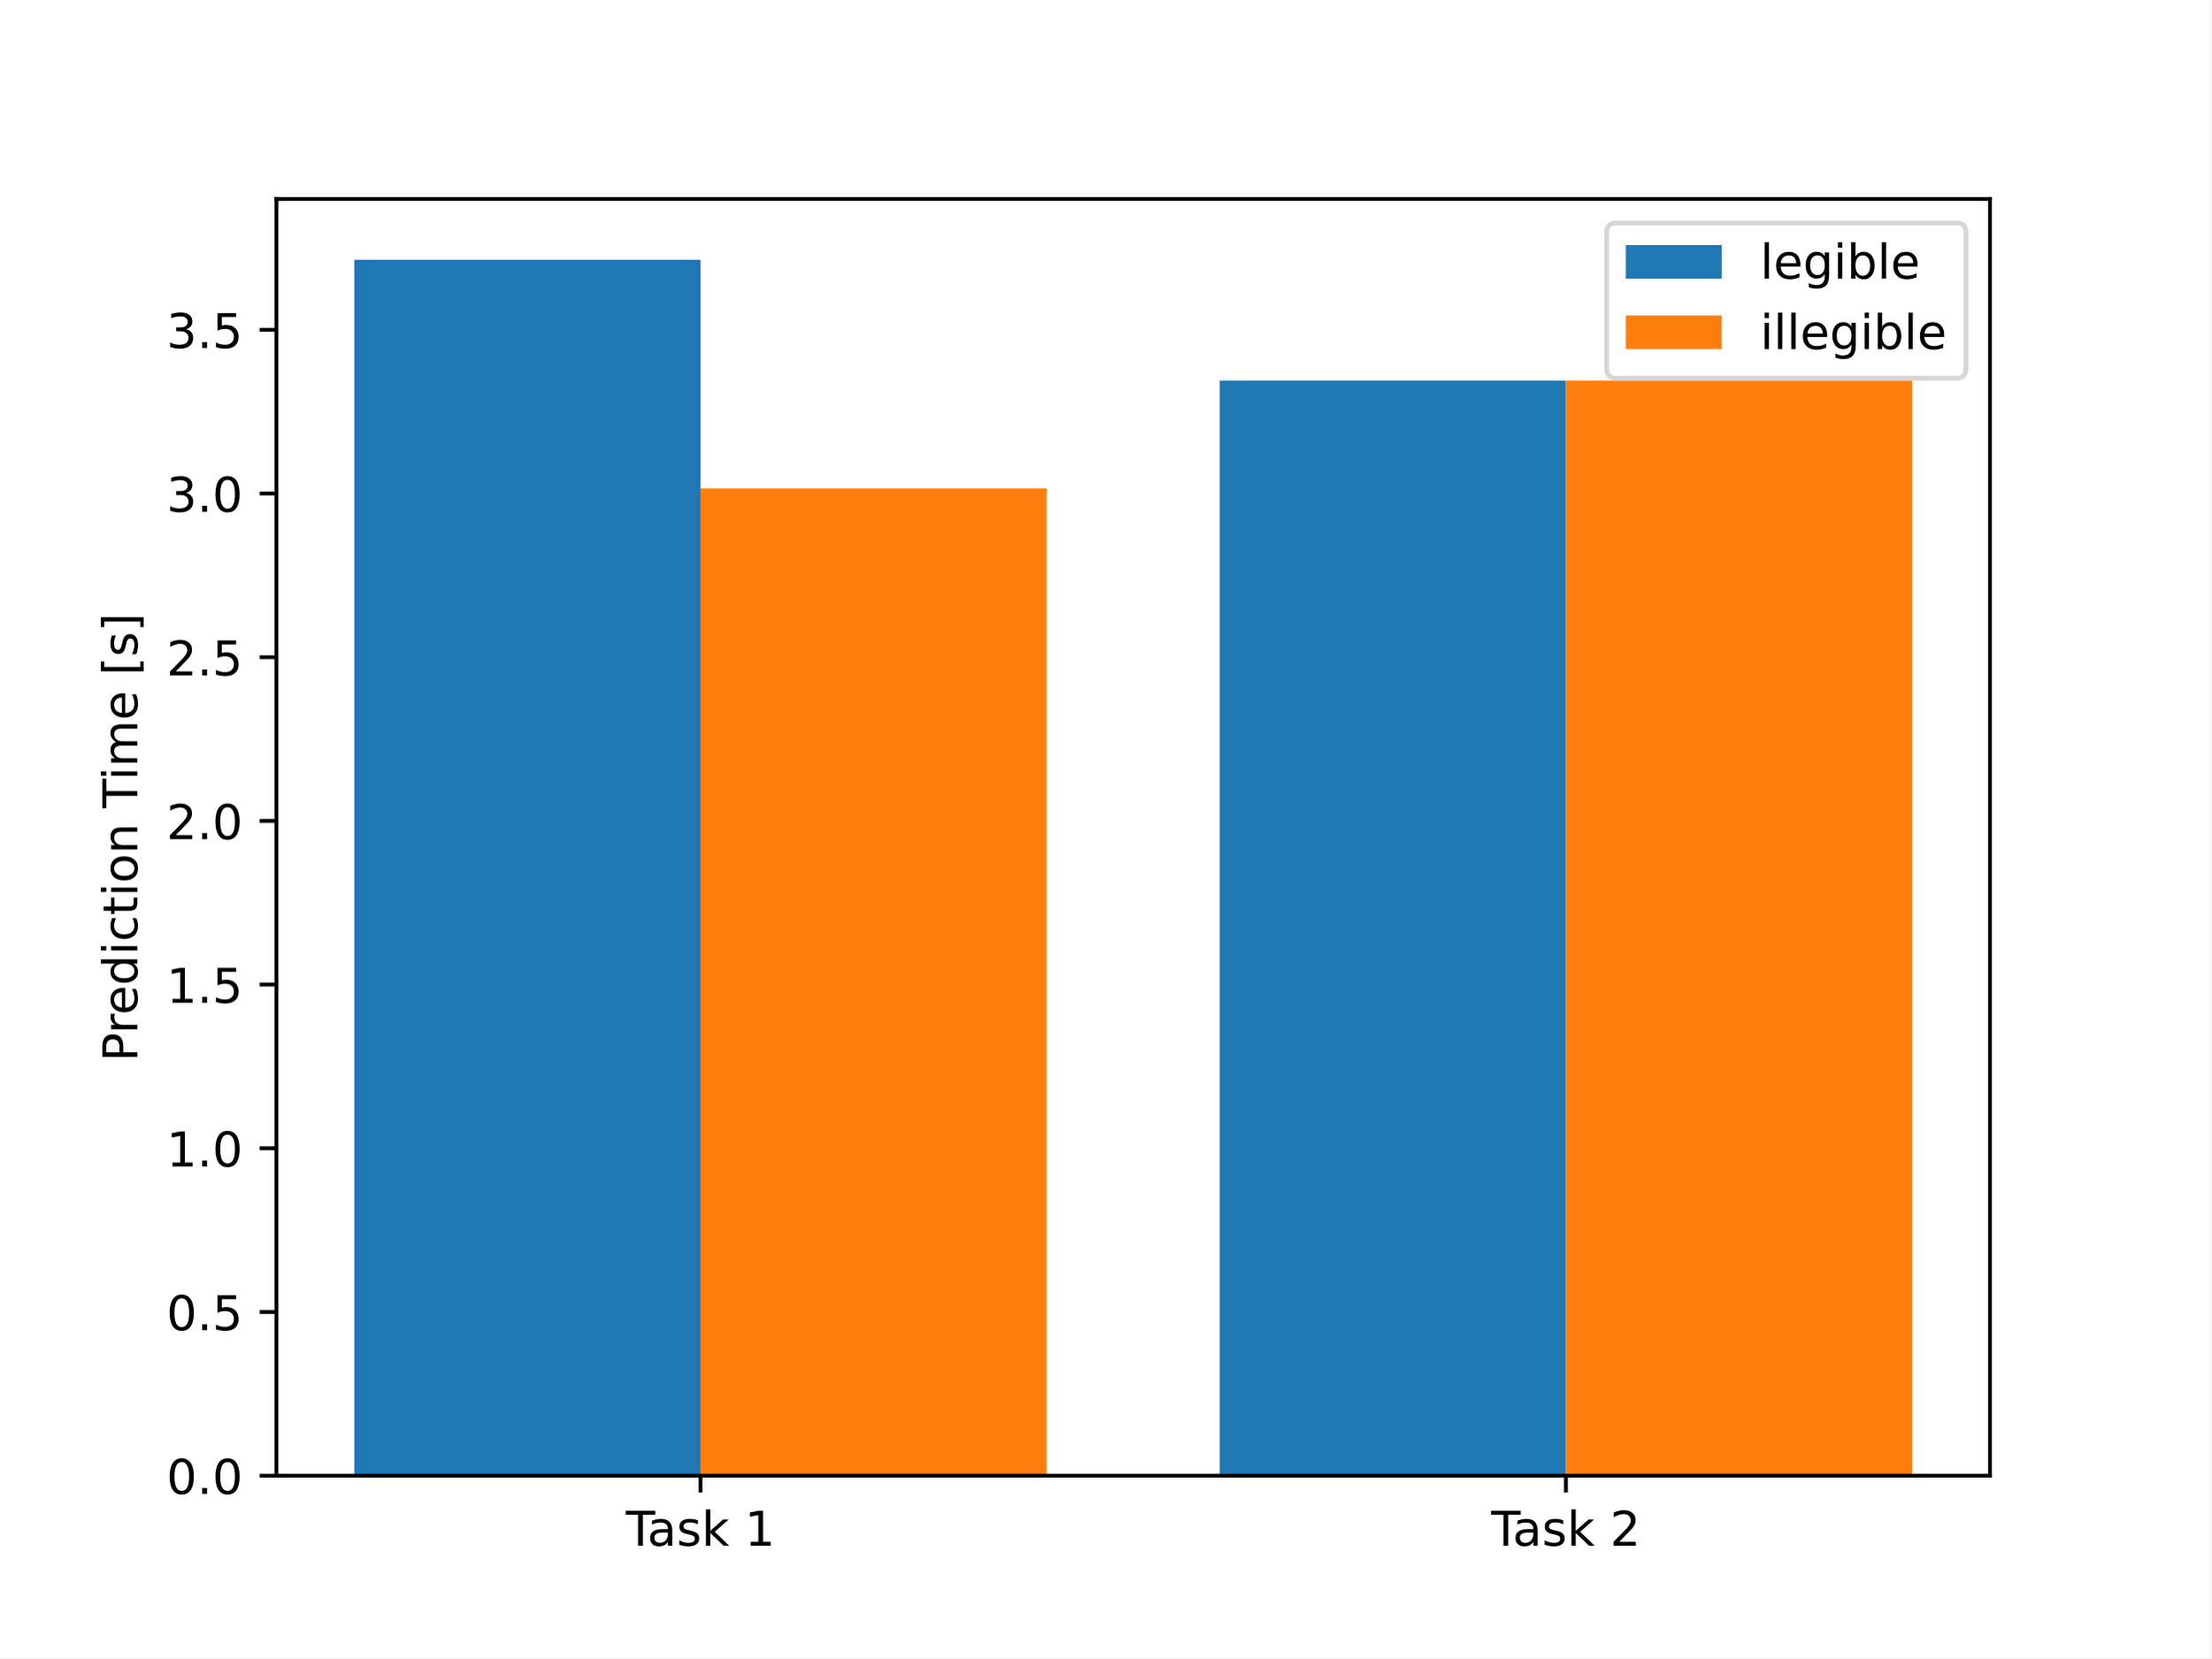
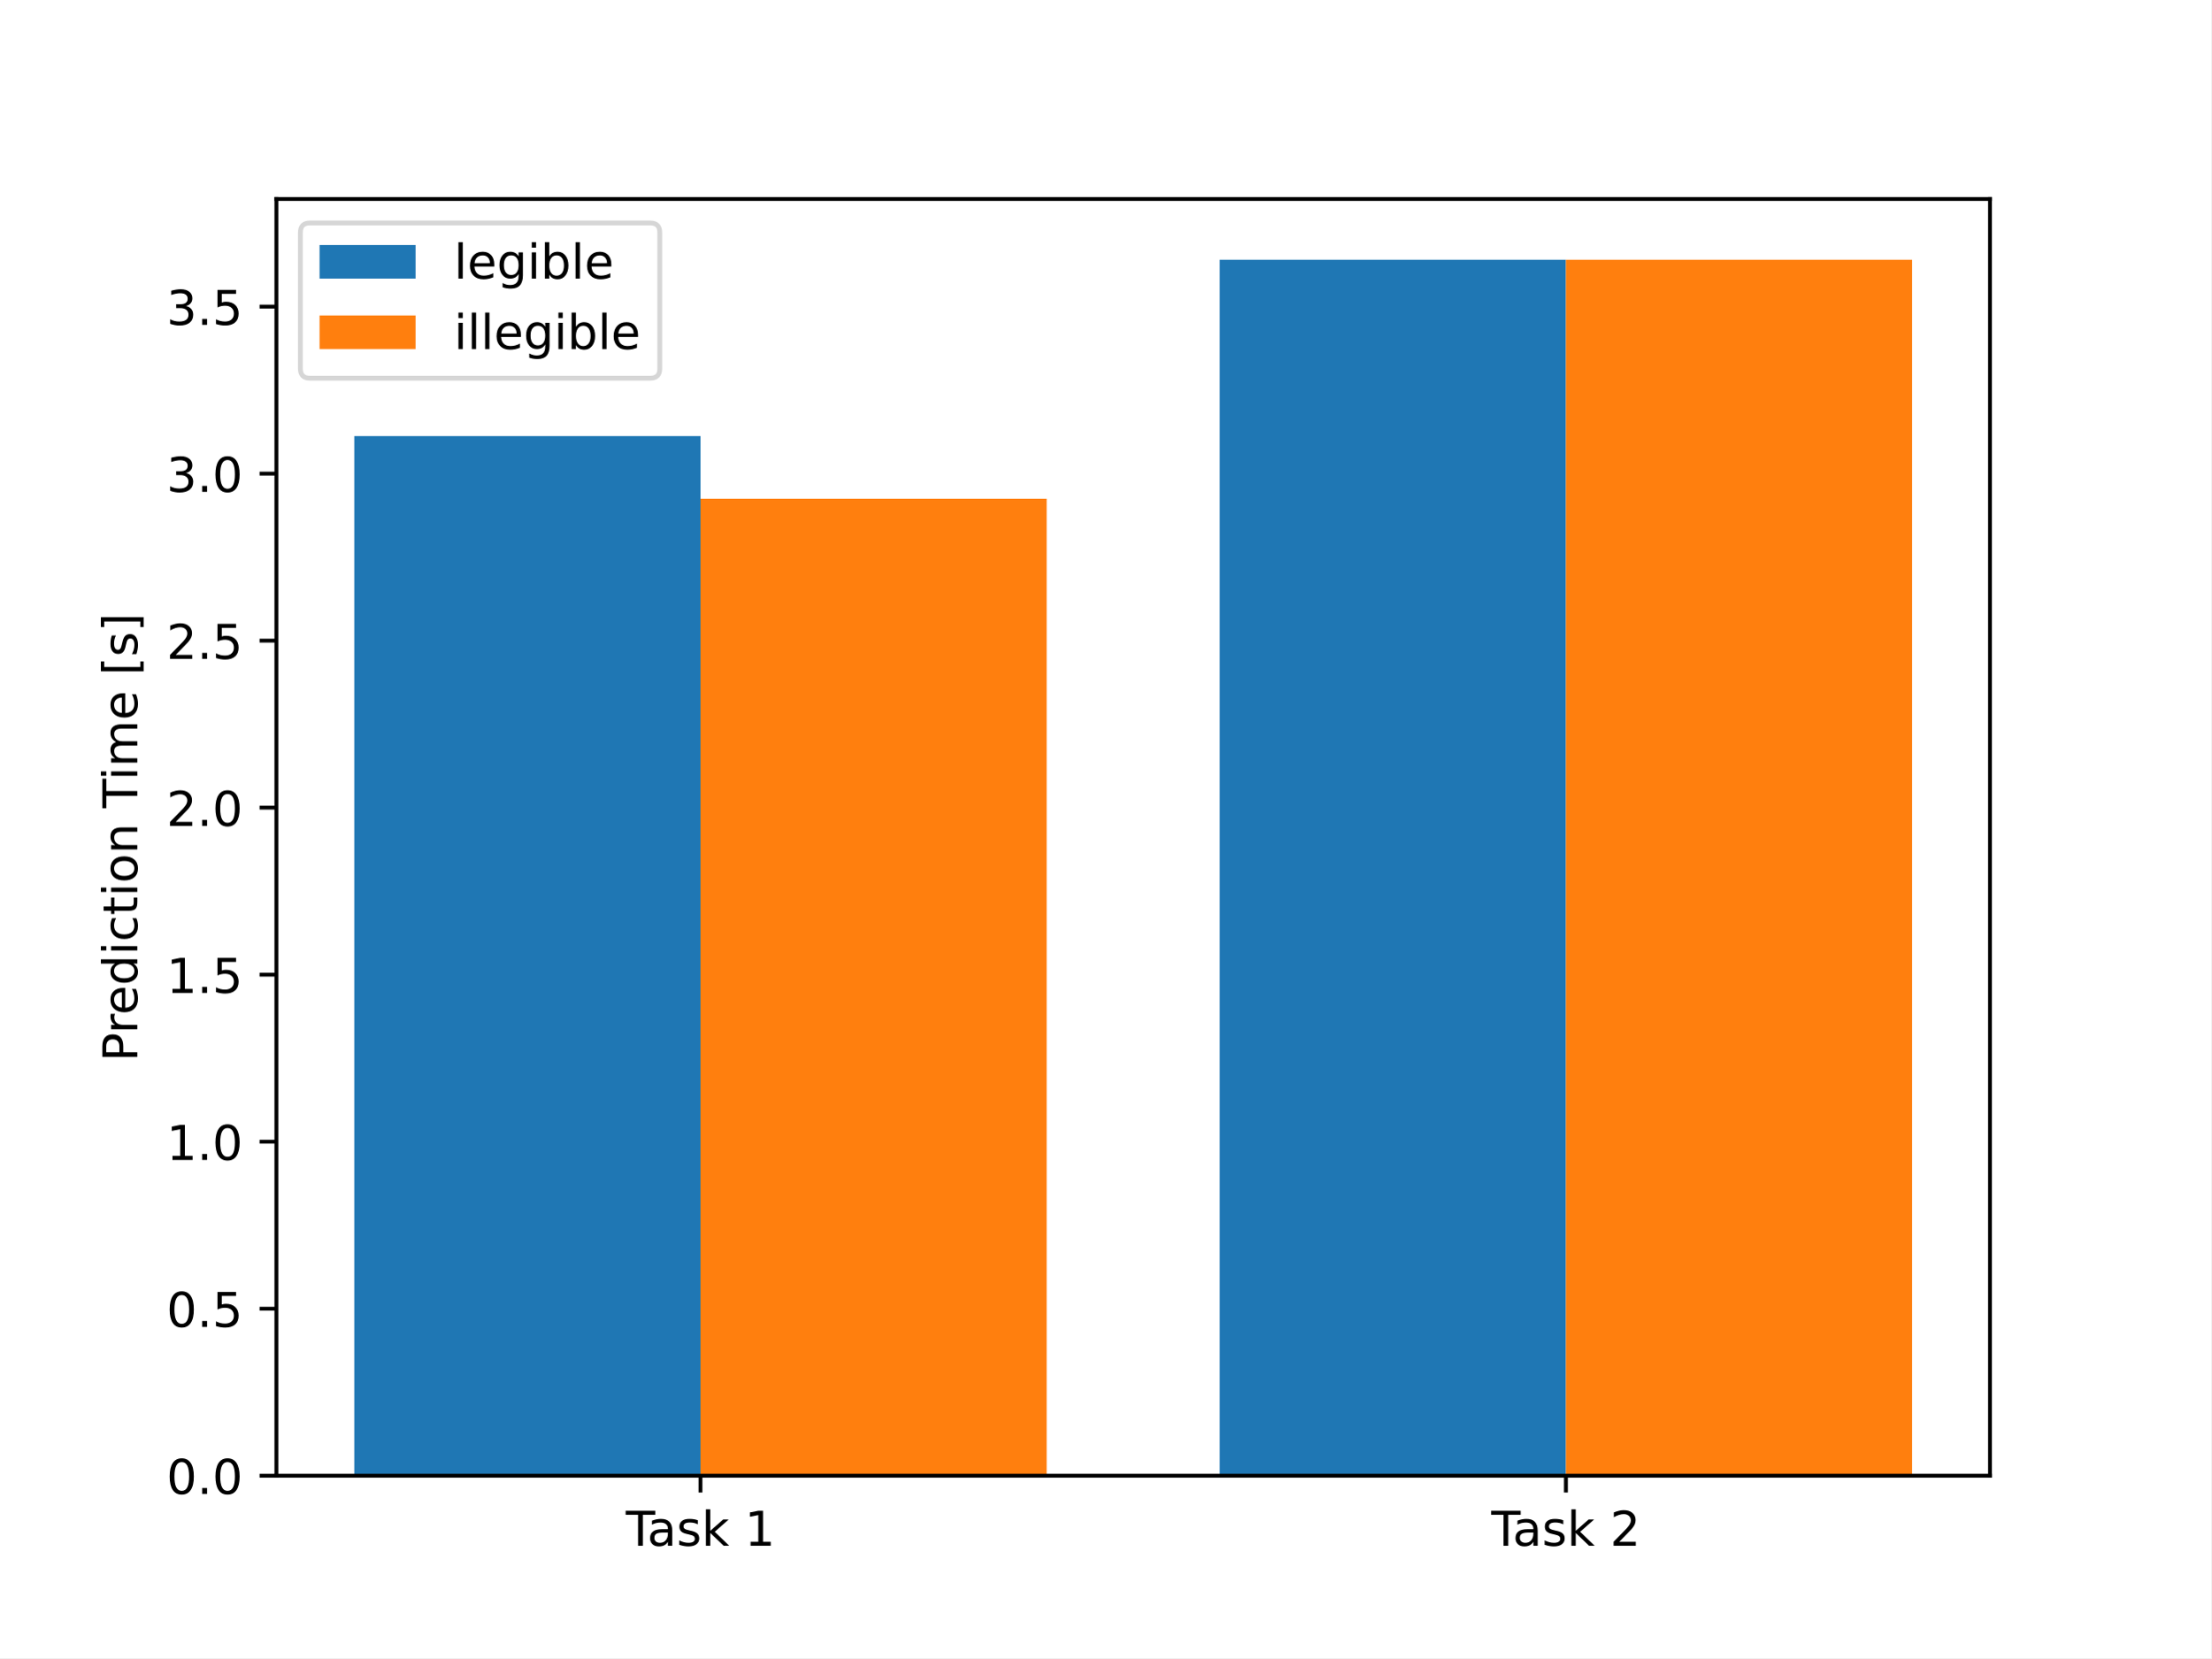
<svg xmlns="http://www.w3.org/2000/svg" xmlns:xlink="http://www.w3.org/1999/xlink" height="345.6pt" version="1.1" viewBox="0 0 460.8 345.6" width="460.8pt">
  <defs>
    <style type="text/css">*{stroke-linecap:butt;stroke-linejoin:round;}</style>
  </defs>
  <g id="figure_1">
    <g id="patch_1">
      <path d="M 0 345.6  L 460.8 345.6  L 460.8 0  L 0 0  z " style="fill:#ffffff;" />
    </g>
    <g id="axes_1">
      <g id="patch_2">
        <path d="M 57.6 307.584  L 414.72 307.584  L 414.72 41.472  L 57.6 41.472  z " style="fill:#ffffff;" />
      </g>
      <g id="patch_3">
-         <path clip-path="url(#pcf91c11a45)" d="M 73.833 307.584  L 145.978 307.584  L 145.978 54.144  L 73.833 54.144  z " style="fill:#1f77b4;" />
+         <path clip-path="url(#p628c6caf35)" d="M 73.833 307.584  L 145.978 307.584  L 145.978 90.895  L 73.833 90.895  z " style="fill:#1f77b4;" />
      </g>
      <g id="patch_4">
-         <path clip-path="url(#pcf91c11a45)" d="M 254.196 307.584  L 326.342 307.584  L 326.342 79.314  L 254.196 79.314  z " style="fill:#1f77b4;" />
+         <path clip-path="url(#p628c6caf35)" d="M 254.196 307.584  L 326.342 307.584  L 326.342 54.144  L 254.196 54.144  z " style="fill:#1f77b4;" />
      </g>
      <g id="patch_5">
-         <path clip-path="url(#pcf91c11a45)" d="M 145.978 307.584  L 218.124 307.584  L 218.124 101.793  L 145.978 101.793  z " style="fill:#ff7f0e;" />
+         <path clip-path="url(#p628c6caf35)" d="M 145.978 307.584  L 218.124 307.584  L 218.124 103.958  L 145.978 103.958  z " style="fill:#ff7f0e;" />
      </g>
      <g id="patch_6">
-         <path clip-path="url(#pcf91c11a45)" d="M 326.342 307.584  L 398.487 307.584  L 398.487 79.314  L 326.342 79.314  z " style="fill:#ff7f0e;" />
+         <path clip-path="url(#p628c6caf35)" d="M 326.342 307.584  L 398.487 307.584  L 398.487 54.144  L 326.342 54.144  z " style="fill:#ff7f0e;" />
      </g>
      <g id="matplotlib.axis_1">
        <g id="xtick_1">
          <g id="line2d_1">
            <defs>
-               <path d="M 0 0  L 0 3.5  " id="mac5d10d19d" style="stroke:#000000;stroke-width:0.8;" />
-             </defs>
-             <g>
-               <use style="stroke:#000000;stroke-width:0.8;" x="145.978" xlink:href="#mac5d10d19d" y="307.584" />
+               <path d="M 0 0  L 0 3.5  " id="m2e004b3ce5" style="stroke:#000000;stroke-width:0.8;" />
+             </defs>
+             <g>
+               <use style="stroke:#000000;stroke-width:0.8;" x="145.978" xlink:href="#m2e004b3ce5" y="307.584" />
            </g>
          </g>
          <g id="text_1">
            <g transform="translate(130.4149 322.1824)scale(0.1 -0.1)">
              <defs>
                <path d="M -0.297 72.906  L 61.375 72.906  L 61.375 64.594  L 35.5 64.594  L 35.5 0  L 25.594 0  L 25.594 64.594  L -0.297 64.594  z " id="DejaVuSans-84" />
                <path d="M 34.281 27.484  Q 23.391 27.484 19.188 25  Q 14.984 22.516 14.984 16.5  Q 14.984 11.719 18.141 8.906  Q 21.297 6.109 26.703 6.109  Q 34.188 6.109 38.703 11.406  Q 43.219 16.703 43.219 25.484  L 43.219 27.484  z M 52.203 31.203  L 52.203 0  L 43.219 0  L 43.219 8.297  Q 40.141 3.328 35.547 0.953  Q 30.953 -1.422 24.312 -1.422  Q 15.922 -1.422 10.953 3.297  Q 6 8.016 6 15.922  Q 6 25.141 12.172 29.828  Q 18.359 34.516 30.609 34.516  L 43.219 34.516  L 43.219 35.406  Q 43.219 41.609 39.141 45  Q 35.062 48.391 27.688 48.391  Q 23 48.391 18.547 47.266  Q 14.109 46.141 10.016 43.891  L 10.016 52.203  Q 14.938 54.109 19.578 55.047  Q 24.219 56 28.609 56  Q 40.484 56 46.344 49.844  Q 52.203 43.703 52.203 31.203  z " id="DejaVuSans-97" />
                <path d="M 44.281 53.078  L 44.281 44.578  Q 40.484 46.531 36.375 47.5  Q 32.281 48.484 27.875 48.484  Q 21.188 48.484 17.844 46.438  Q 14.5 44.391 14.5 40.281  Q 14.5 37.156 16.891 35.375  Q 19.281 33.594 26.516 31.984  L 29.594 31.297  Q 39.156 29.25 43.188 25.516  Q 47.219 21.781 47.219 15.094  Q 47.219 7.469 41.188 3.016  Q 35.156 -1.422 24.609 -1.422  Q 20.219 -1.422 15.453 -0.562  Q 10.688 0.297 5.422 2  L 5.422 11.281  Q 10.406 8.688 15.234 7.391  Q 20.062 6.109 24.812 6.109  Q 31.156 6.109 34.562 8.281  Q 37.984 10.453 37.984 14.406  Q 37.984 18.062 35.516 20.016  Q 33.062 21.969 24.703 23.781  L 21.578 24.516  Q 13.234 26.266 9.516 29.906  Q 5.812 33.547 5.812 39.891  Q 5.812 47.609 11.281 51.797  Q 16.75 56 26.812 56  Q 31.781 56 36.172 55.266  Q 40.578 54.547 44.281 53.078  z " id="DejaVuSans-115" />
                <path d="M 9.078 75.984  L 18.109 75.984  L 18.109 31.109  L 44.922 54.688  L 56.391 54.688  L 27.391 29.109  L 57.625 0  L 45.906 0  L 18.109 26.703  L 18.109 0  L 9.078 0  z " id="DejaVuSans-107" />
                <path id="DejaVuSans-32" />
                <path d="M 12.406 8.297  L 28.516 8.297  L 28.516 63.922  L 10.984 60.406  L 10.984 69.391  L 28.422 72.906  L 38.281 72.906  L 38.281 8.297  L 54.391 8.297  L 54.391 0  L 12.406 0  z " id="DejaVuSans-49" />
              </defs>
              <use xlink:href="#DejaVuSans-84" />
              <use x="44.584" xlink:href="#DejaVuSans-97" />
              <use x="105.863" xlink:href="#DejaVuSans-115" />
              <use x="157.963" xlink:href="#DejaVuSans-107" />
              <use x="215.873" xlink:href="#DejaVuSans-32" />
              <use x="247.66" xlink:href="#DejaVuSans-49" />
            </g>
          </g>
        </g>
        <g id="xtick_2">
          <g id="line2d_2">
            <g>
-               <use style="stroke:#000000;stroke-width:0.8;" x="326.342" xlink:href="#mac5d10d19d" y="307.584" />
+               <use style="stroke:#000000;stroke-width:0.8;" x="326.342" xlink:href="#m2e004b3ce5" y="307.584" />
            </g>
          </g>
          <g id="text_2">
            <g transform="translate(310.7785 322.1824)scale(0.1 -0.1)">
              <defs>
                <path d="M 19.188 8.297  L 53.609 8.297  L 53.609 0  L 7.328 0  L 7.328 8.297  Q 12.938 14.109 22.625 23.891  Q 32.328 33.688 34.812 36.531  Q 39.547 41.844 41.422 45.531  Q 43.312 49.219 43.312 52.781  Q 43.312 58.594 39.234 62.25  Q 35.156 65.922 28.609 65.922  Q 23.969 65.922 18.812 64.312  Q 13.672 62.703 7.812 59.422  L 7.812 69.391  Q 13.766 71.781 18.938 73  Q 24.125 74.219 28.422 74.219  Q 39.75 74.219 46.484 68.547  Q 53.219 62.891 53.219 53.422  Q 53.219 48.922 51.531 44.891  Q 49.859 40.875 45.406 35.406  Q 44.188 33.984 37.641 27.219  Q 31.109 20.453 19.188 8.297  z " id="DejaVuSans-50" />
              </defs>
              <use xlink:href="#DejaVuSans-84" />
              <use x="44.584" xlink:href="#DejaVuSans-97" />
              <use x="105.863" xlink:href="#DejaVuSans-115" />
              <use x="157.963" xlink:href="#DejaVuSans-107" />
              <use x="215.873" xlink:href="#DejaVuSans-32" />
              <use x="247.66" xlink:href="#DejaVuSans-50" />
            </g>
          </g>
        </g>
      </g>
      <g id="matplotlib.axis_2">
        <g id="ytick_1">
          <g id="line2d_3">
            <defs>
-               <path d="M 0 0  L -3.5 0  " id="mbe05c25df0" style="stroke:#000000;stroke-width:0.8;" />
-             </defs>
-             <g>
-               <use style="stroke:#000000;stroke-width:0.8;" x="57.6" xlink:href="#mbe05c25df0" y="307.584" />
+               <path d="M 0 0  L -3.5 0  " id="m1008c5ac44" style="stroke:#000000;stroke-width:0.8;" />
+             </defs>
+             <g>
+               <use style="stroke:#000000;stroke-width:0.8;" x="57.6" xlink:href="#m1008c5ac44" y="307.584" />
            </g>
          </g>
          <g id="text_3">
            <g transform="translate(34.69687 311.3832)scale(0.1 -0.1)">
              <defs>
                <path d="M 31.781 66.406  Q 24.172 66.406 20.328 58.906  Q 16.5 51.422 16.5 36.375  Q 16.5 21.391 20.328 13.891  Q 24.172 6.391 31.781 6.391  Q 39.453 6.391 43.281 13.891  Q 47.125 21.391 47.125 36.375  Q 47.125 51.422 43.281 58.906  Q 39.453 66.406 31.781 66.406  z M 31.781 74.219  Q 44.047 74.219 50.516 64.516  Q 56.984 54.828 56.984 36.375  Q 56.984 17.969 50.516 8.266  Q 44.047 -1.422 31.781 -1.422  Q 19.531 -1.422 13.062 8.266  Q 6.594 17.969 6.594 36.375  Q 6.594 54.828 13.062 64.516  Q 19.531 74.219 31.781 74.219  z " id="DejaVuSans-48" />
                <path d="M 10.688 12.406  L 21 12.406  L 21 0  L 10.688 0  z " id="DejaVuSans-46" />
              </defs>
              <use xlink:href="#DejaVuSans-48" />
              <use x="63.623" xlink:href="#DejaVuSans-46" />
              <use x="95.41" xlink:href="#DejaVuSans-48" />
            </g>
          </g>
        </g>
        <g id="ytick_2">
          <g id="line2d_4">
            <g>
-               <use style="stroke:#000000;stroke-width:0.8;" x="57.6" xlink:href="#mbe05c25df0" y="273.463" />
+               <use style="stroke:#000000;stroke-width:0.8;" x="57.6" xlink:href="#m1008c5ac44" y="272.773" />
            </g>
          </g>
          <g id="text_4">
-             <g transform="translate(34.69687 277.2619)scale(0.1 -0.1)">
+             <g transform="translate(34.69687 276.572)scale(0.1 -0.1)">
              <defs>
                <path d="M 10.797 72.906  L 49.516 72.906  L 49.516 64.594  L 19.828 64.594  L 19.828 46.734  Q 21.969 47.469 24.109 47.828  Q 26.266 48.188 28.422 48.188  Q 40.625 48.188 47.75 41.5  Q 54.891 34.812 54.891 23.391  Q 54.891 11.625 47.562 5.094  Q 40.234 -1.422 26.906 -1.422  Q 22.312 -1.422 17.547 -0.641  Q 12.797 0.141 7.719 1.703  L 7.719 11.625  Q 12.109 9.234 16.797 8.062  Q 21.484 6.891 26.703 6.891  Q 35.156 6.891 40.078 11.328  Q 45.016 15.766 45.016 23.391  Q 45.016 31 40.078 35.438  Q 35.156 39.891 26.703 39.891  Q 22.75 39.891 18.812 39.016  Q 14.891 38.141 10.797 36.281  z " id="DejaVuSans-53" />
              </defs>
              <use xlink:href="#DejaVuSans-48" />
              <use x="63.623" xlink:href="#DejaVuSans-46" />
              <use x="95.41" xlink:href="#DejaVuSans-53" />
            </g>
          </g>
        </g>
        <g id="ytick_3">
          <g id="line2d_5">
            <g>
-               <use style="stroke:#000000;stroke-width:0.8;" x="57.6" xlink:href="#mbe05c25df0" y="239.341" />
+               <use style="stroke:#000000;stroke-width:0.8;" x="57.6" xlink:href="#m1008c5ac44" y="237.962" />
            </g>
          </g>
          <g id="text_5">
-             <g transform="translate(34.69687 243.1406)scale(0.1 -0.1)">
+             <g transform="translate(34.69687 241.7609)scale(0.1 -0.1)">
              <use xlink:href="#DejaVuSans-49" />
              <use x="63.623" xlink:href="#DejaVuSans-46" />
              <use x="95.41" xlink:href="#DejaVuSans-48" />
            </g>
          </g>
        </g>
        <g id="ytick_4">
          <g id="line2d_6">
            <g>
-               <use style="stroke:#000000;stroke-width:0.8;" x="57.6" xlink:href="#mbe05c25df0" y="205.22" />
+               <use style="stroke:#000000;stroke-width:0.8;" x="57.6" xlink:href="#m1008c5ac44" y="203.15" />
            </g>
          </g>
          <g id="text_6">
-             <g transform="translate(34.69687 209.0193)scale(0.1 -0.1)">
+             <g transform="translate(34.69687 206.9497)scale(0.1 -0.1)">
              <use xlink:href="#DejaVuSans-49" />
              <use x="63.623" xlink:href="#DejaVuSans-46" />
              <use x="95.41" xlink:href="#DejaVuSans-53" />
            </g>
          </g>
        </g>
        <g id="ytick_5">
          <g id="line2d_7">
            <g>
-               <use style="stroke:#000000;stroke-width:0.8;" x="57.6" xlink:href="#mbe05c25df0" y="171.099" />
+               <use style="stroke:#000000;stroke-width:0.8;" x="57.6" xlink:href="#m1008c5ac44" y="168.339" />
            </g>
          </g>
          <g id="text_7">
-             <g transform="translate(34.69687 174.898)scale(0.1 -0.1)">
+             <g transform="translate(34.69687 172.1385)scale(0.1 -0.1)">
              <use xlink:href="#DejaVuSans-50" />
              <use x="63.623" xlink:href="#DejaVuSans-46" />
              <use x="95.41" xlink:href="#DejaVuSans-48" />
            </g>
          </g>
        </g>
        <g id="ytick_6">
          <g id="line2d_8">
            <g>
-               <use style="stroke:#000000;stroke-width:0.8;" x="57.6" xlink:href="#mbe05c25df0" y="136.977" />
+               <use style="stroke:#000000;stroke-width:0.8;" x="57.6" xlink:href="#m1008c5ac44" y="133.528" />
            </g>
          </g>
          <g id="text_8">
-             <g transform="translate(34.69687 140.7767)scale(0.1 -0.1)">
+             <g transform="translate(34.69687 137.3274)scale(0.1 -0.1)">
              <use xlink:href="#DejaVuSans-50" />
              <use x="63.623" xlink:href="#DejaVuSans-46" />
              <use x="95.41" xlink:href="#DejaVuSans-53" />
            </g>
          </g>
        </g>
        <g id="ytick_7">
          <g id="line2d_9">
            <g>
-               <use style="stroke:#000000;stroke-width:0.8;" x="57.6" xlink:href="#mbe05c25df0" y="102.856" />
+               <use style="stroke:#000000;stroke-width:0.8;" x="57.6" xlink:href="#m1008c5ac44" y="98.717" />
            </g>
          </g>
          <g id="text_9">
-             <g transform="translate(34.69687 106.6553)scale(0.1 -0.1)">
+             <g transform="translate(34.69687 102.5162)scale(0.1 -0.1)">
              <defs>
                <path d="M 40.578 39.312  Q 47.656 37.797 51.625 33  Q 55.609 28.219 55.609 21.188  Q 55.609 10.406 48.188 4.484  Q 40.766 -1.422 27.094 -1.422  Q 22.516 -1.422 17.656 -0.516  Q 12.797 0.391 7.625 2.203  L 7.625 11.719  Q 11.719 9.328 16.594 8.109  Q 21.484 6.891 26.812 6.891  Q 36.078 6.891 40.938 10.547  Q 45.797 14.203 45.797 21.188  Q 45.797 27.641 41.281 31.266  Q 36.766 34.906 28.719 34.906  L 20.219 34.906  L 20.219 43.016  L 29.109 43.016  Q 36.375 43.016 40.234 45.922  Q 44.094 48.828 44.094 54.297  Q 44.094 59.906 40.109 62.906  Q 36.141 65.922 28.719 65.922  Q 24.656 65.922 20.016 65.031  Q 15.375 64.156 9.812 62.312  L 9.812 71.094  Q 15.438 72.656 20.344 73.438  Q 25.25 74.219 29.594 74.219  Q 40.828 74.219 47.359 69.109  Q 53.906 64.016 53.906 55.328  Q 53.906 49.266 50.438 45.094  Q 46.969 40.922 40.578 39.312  z " id="DejaVuSans-51" />
              </defs>
              <use xlink:href="#DejaVuSans-51" />
              <use x="63.623" xlink:href="#DejaVuSans-46" />
              <use x="95.41" xlink:href="#DejaVuSans-48" />
            </g>
          </g>
        </g>
        <g id="ytick_8">
          <g id="line2d_10">
            <g>
-               <use style="stroke:#000000;stroke-width:0.8;" x="57.6" xlink:href="#mbe05c25df0" y="68.735" />
+               <use style="stroke:#000000;stroke-width:0.8;" x="57.6" xlink:href="#m1008c5ac44" y="63.906" />
            </g>
          </g>
          <g id="text_10">
-             <g transform="translate(34.69687 72.53403)scale(0.1 -0.1)">
+             <g transform="translate(34.69687 67.70503)scale(0.1 -0.1)">
              <use xlink:href="#DejaVuSans-51" />
              <use x="63.623" xlink:href="#DejaVuSans-46" />
              <use x="95.41" xlink:href="#DejaVuSans-53" />
            </g>
          </g>
        </g>
        <g id="text_11">
          <g transform="translate(28.61719 221.2827)rotate(-90)scale(0.1 -0.1)">
            <defs>
              <path d="M 19.672 64.797  L 19.672 37.406  L 32.078 37.406  Q 38.969 37.406 42.719 40.969  Q 46.484 44.531 46.484 51.125  Q 46.484 57.672 42.719 61.234  Q 38.969 64.797 32.078 64.797  z M 9.812 72.906  L 32.078 72.906  Q 44.344 72.906 50.609 67.359  Q 56.891 61.812 56.891 51.125  Q 56.891 40.328 50.609 34.812  Q 44.344 29.297 32.078 29.297  L 19.672 29.297  L 19.672 0  L 9.812 0  z " id="DejaVuSans-80" />
              <path d="M 41.109 46.297  Q 39.594 47.172 37.812 47.578  Q 36.031 48 33.891 48  Q 26.266 48 22.188 43.047  Q 18.109 38.094 18.109 28.812  L 18.109 0  L 9.078 0  L 9.078 54.688  L 18.109 54.688  L 18.109 46.188  Q 20.953 51.172 25.484 53.578  Q 30.031 56 36.531 56  Q 37.453 56 38.578 55.875  Q 39.703 55.766 41.062 55.516  z " id="DejaVuSans-114" />
              <path d="M 56.203 29.594  L 56.203 25.203  L 14.891 25.203  Q 15.484 15.922 20.484 11.062  Q 25.484 6.203 34.422 6.203  Q 39.594 6.203 44.453 7.469  Q 49.312 8.734 54.109 11.281  L 54.109 2.781  Q 49.266 0.734 44.188 -0.344  Q 39.109 -1.422 33.891 -1.422  Q 20.797 -1.422 13.156 6.188  Q 5.516 13.812 5.516 26.812  Q 5.516 40.234 12.766 48.109  Q 20.016 56 32.328 56  Q 43.359 56 49.781 48.891  Q 56.203 41.797 56.203 29.594  z M 47.219 32.234  Q 47.125 39.594 43.094 43.984  Q 39.062 48.391 32.422 48.391  Q 24.906 48.391 20.391 44.141  Q 15.875 39.891 15.188 32.172  z " id="DejaVuSans-101" />
              <path d="M 45.406 46.391  L 45.406 75.984  L 54.391 75.984  L 54.391 0  L 45.406 0  L 45.406 8.203  Q 42.578 3.328 38.25 0.953  Q 33.938 -1.422 27.875 -1.422  Q 17.969 -1.422 11.734 6.484  Q 5.516 14.406 5.516 27.297  Q 5.516 40.188 11.734 48.094  Q 17.969 56 27.875 56  Q 33.938 56 38.25 53.625  Q 42.578 51.266 45.406 46.391  z M 14.797 27.297  Q 14.797 17.391 18.875 11.75  Q 22.953 6.109 30.078 6.109  Q 37.203 6.109 41.297 11.75  Q 45.406 17.391 45.406 27.297  Q 45.406 37.203 41.297 42.844  Q 37.203 48.484 30.078 48.484  Q 22.953 48.484 18.875 42.844  Q 14.797 37.203 14.797 27.297  z " id="DejaVuSans-100" />
              <path d="M 9.422 54.688  L 18.406 54.688  L 18.406 0  L 9.422 0  z M 9.422 75.984  L 18.406 75.984  L 18.406 64.594  L 9.422 64.594  z " id="DejaVuSans-105" />
              <path d="M 48.781 52.594  L 48.781 44.188  Q 44.969 46.297 41.141 47.344  Q 37.312 48.391 33.406 48.391  Q 24.656 48.391 19.812 42.844  Q 14.984 37.312 14.984 27.297  Q 14.984 17.281 19.812 11.734  Q 24.656 6.203 33.406 6.203  Q 37.312 6.203 41.141 7.25  Q 44.969 8.297 48.781 10.406  L 48.781 2.094  Q 45.016 0.344 40.984 -0.531  Q 36.969 -1.422 32.422 -1.422  Q 20.062 -1.422 12.781 6.344  Q 5.516 14.109 5.516 27.297  Q 5.516 40.672 12.859 48.328  Q 20.219 56 33.016 56  Q 37.156 56 41.109 55.141  Q 45.062 54.297 48.781 52.594  z " id="DejaVuSans-99" />
              <path d="M 18.312 70.219  L 18.312 54.688  L 36.812 54.688  L 36.812 47.703  L 18.312 47.703  L 18.312 18.016  Q 18.312 11.328 20.141 9.422  Q 21.969 7.516 27.594 7.516  L 36.812 7.516  L 36.812 0  L 27.594 0  Q 17.188 0 13.234 3.875  Q 9.281 7.766 9.281 18.016  L 9.281 47.703  L 2.688 47.703  L 2.688 54.688  L 9.281 54.688  L 9.281 70.219  z " id="DejaVuSans-116" />
              <path d="M 30.609 48.391  Q 23.391 48.391 19.188 42.75  Q 14.984 37.109 14.984 27.297  Q 14.984 17.484 19.156 11.844  Q 23.344 6.203 30.609 6.203  Q 37.797 6.203 41.984 11.859  Q 46.188 17.531 46.188 27.297  Q 46.188 37.016 41.984 42.703  Q 37.797 48.391 30.609 48.391  z M 30.609 56  Q 42.328 56 49.016 48.375  Q 55.719 40.766 55.719 27.297  Q 55.719 13.875 49.016 6.219  Q 42.328 -1.422 30.609 -1.422  Q 18.844 -1.422 12.172 6.219  Q 5.516 13.875 5.516 27.297  Q 5.516 40.766 12.172 48.375  Q 18.844 56 30.609 56  z " id="DejaVuSans-111" />
              <path d="M 54.891 33.016  L 54.891 0  L 45.906 0  L 45.906 32.719  Q 45.906 40.484 42.875 44.328  Q 39.844 48.188 33.797 48.188  Q 26.516 48.188 22.312 43.547  Q 18.109 38.922 18.109 30.906  L 18.109 0  L 9.078 0  L 9.078 54.688  L 18.109 54.688  L 18.109 46.188  Q 21.344 51.125 25.703 53.562  Q 30.078 56 35.797 56  Q 45.219 56 50.047 50.172  Q 54.891 44.344 54.891 33.016  z " id="DejaVuSans-110" />
              <path d="M 52 44.188  Q 55.375 50.25 60.062 53.125  Q 64.75 56 71.094 56  Q 79.641 56 84.281 50.016  Q 88.922 44.047 88.922 33.016  L 88.922 0  L 79.891 0  L 79.891 32.719  Q 79.891 40.578 77.094 44.375  Q 74.312 48.188 68.609 48.188  Q 61.625 48.188 57.562 43.547  Q 53.516 38.922 53.516 30.906  L 53.516 0  L 44.484 0  L 44.484 32.719  Q 44.484 40.625 41.703 44.406  Q 38.922 48.188 33.109 48.188  Q 26.219 48.188 22.156 43.531  Q 18.109 38.875 18.109 30.906  L 18.109 0  L 9.078 0  L 9.078 54.688  L 18.109 54.688  L 18.109 46.188  Q 21.188 51.219 25.484 53.609  Q 29.781 56 35.688 56  Q 41.656 56 45.828 52.969  Q 50 49.953 52 44.188  z " id="DejaVuSans-109" />
              <path d="M 8.594 75.984  L 29.297 75.984  L 29.297 69  L 17.578 69  L 17.578 -6.203  L 29.297 -6.203  L 29.297 -13.188  L 8.594 -13.188  z " id="DejaVuSans-91" />
              <path d="M 30.422 75.984  L 30.422 -13.188  L 9.719 -13.188  L 9.719 -6.203  L 21.391 -6.203  L 21.391 69  L 9.719 69  L 9.719 75.984  z " id="DejaVuSans-93" />
            </defs>
            <use xlink:href="#DejaVuSans-80" />
            <use x="58.553" xlink:href="#DejaVuSans-114" />
            <use x="97.416" xlink:href="#DejaVuSans-101" />
            <use x="158.939" xlink:href="#DejaVuSans-100" />
            <use x="222.416" xlink:href="#DejaVuSans-105" />
            <use x="250.199" xlink:href="#DejaVuSans-99" />
            <use x="305.18" xlink:href="#DejaVuSans-116" />
            <use x="344.389" xlink:href="#DejaVuSans-105" />
            <use x="372.172" xlink:href="#DejaVuSans-111" />
            <use x="433.354" xlink:href="#DejaVuSans-110" />
            <use x="496.732" xlink:href="#DejaVuSans-32" />
            <use x="528.52" xlink:href="#DejaVuSans-84" />
            <use x="586.479" xlink:href="#DejaVuSans-105" />
            <use x="614.262" xlink:href="#DejaVuSans-109" />
            <use x="711.674" xlink:href="#DejaVuSans-101" />
            <use x="773.197" xlink:href="#DejaVuSans-32" />
            <use x="804.984" xlink:href="#DejaVuSans-91" />
            <use x="843.998" xlink:href="#DejaVuSans-115" />
            <use x="896.098" xlink:href="#DejaVuSans-93" />
          </g>
        </g>
      </g>
      <g id="patch_7">
        <path d="M 57.6 307.584  L 57.6 41.472  " style="fill:none;stroke:#000000;stroke-linecap:square;stroke-linejoin:miter;stroke-width:0.8;" />
      </g>
      <g id="patch_8">
        <path d="M 414.72 307.584  L 414.72 41.472  " style="fill:none;stroke:#000000;stroke-linecap:square;stroke-linejoin:miter;stroke-width:0.8;" />
      </g>
      <g id="patch_9">
        <path d="M 57.6 307.584  L 414.72 307.584  " style="fill:none;stroke:#000000;stroke-linecap:square;stroke-linejoin:miter;stroke-width:0.8;" />
      </g>
      <g id="patch_10">
        <path d="M 57.6 41.472  L 414.72 41.472  " style="fill:none;stroke:#000000;stroke-linecap:square;stroke-linejoin:miter;stroke-width:0.8;" />
      </g>
      <g id="legend_1">
        <g id="patch_11">
-           <path d="M 336.826 78.828  L 407.72 78.828  Q 409.72 78.828 409.72 76.828  L 409.72 48.472  Q 409.72 46.472 407.72 46.472  L 336.826 46.472  Q 334.826 46.472 334.826 48.472  L 334.826 76.828  Q 334.826 78.828 336.826 78.828  z " style="fill:#ffffff;opacity:0.8;stroke:#cccccc;stroke-linejoin:miter;" />
+           <path d="M 64.6 78.828  L 135.494 78.828  Q 137.494 78.828 137.494 76.828  L 137.494 48.472  Q 137.494 46.472 135.494 46.472  L 64.6 46.472  Q 62.6 46.472 62.6 48.472  L 62.6 76.828  Q 62.6 78.828 64.6 78.828  z " style="fill:#ffffff;opacity:0.8;stroke:#cccccc;stroke-linejoin:miter;" />
        </g>
        <g id="patch_12">
-           <path d="M 338.826 58.07  L 358.826 58.07  L 358.826 51.07  L 338.826 51.07  z " style="fill:#1f77b4;" />
+           <path d="M 66.6 58.07  L 86.6 58.07  L 86.6 51.07  L 66.6 51.07  z " style="fill:#1f77b4;" />
        </g>
        <g id="text_12">
-           <g transform="translate(366.8263 58.07044)scale(0.1 -0.1)">
+           <g transform="translate(94.6 58.07044)scale(0.1 -0.1)">
            <defs>
              <path d="M 9.422 75.984  L 18.406 75.984  L 18.406 0  L 9.422 0  z " id="DejaVuSans-108" />
              <path d="M 45.406 27.984  Q 45.406 37.75 41.375 43.109  Q 37.359 48.484 30.078 48.484  Q 22.859 48.484 18.828 43.109  Q 14.797 37.75 14.797 27.984  Q 14.797 18.266 18.828 12.891  Q 22.859 7.516 30.078 7.516  Q 37.359 7.516 41.375 12.891  Q 45.406 18.266 45.406 27.984  z M 54.391 6.781  Q 54.391 -7.172 48.188 -13.984  Q 42 -20.797 29.203 -20.797  Q 24.469 -20.797 20.266 -20.094  Q 16.062 -19.391 12.109 -17.922  L 12.109 -9.188  Q 16.062 -11.328 19.922 -12.344  Q 23.781 -13.375 27.781 -13.375  Q 36.625 -13.375 41.016 -8.766  Q 45.406 -4.156 45.406 5.172  L 45.406 9.625  Q 42.625 4.781 38.281 2.391  Q 33.938 0 27.875 0  Q 17.828 0 11.672 7.656  Q 5.516 15.328 5.516 27.984  Q 5.516 40.672 11.672 48.328  Q 17.828 56 27.875 56  Q 33.938 56 38.281 53.609  Q 42.625 51.219 45.406 46.391  L 45.406 54.688  L 54.391 54.688  z " id="DejaVuSans-103" />
              <path d="M 48.688 27.297  Q 48.688 37.203 44.609 42.844  Q 40.531 48.484 33.406 48.484  Q 26.266 48.484 22.188 42.844  Q 18.109 37.203 18.109 27.297  Q 18.109 17.391 22.188 11.75  Q 26.266 6.109 33.406 6.109  Q 40.531 6.109 44.609 11.75  Q 48.688 17.391 48.688 27.297  z M 18.109 46.391  Q 20.953 51.266 25.266 53.625  Q 29.594 56 35.594 56  Q 45.562 56 51.781 48.094  Q 58.016 40.188 58.016 27.297  Q 58.016 14.406 51.781 6.484  Q 45.562 -1.422 35.594 -1.422  Q 29.594 -1.422 25.266 0.953  Q 20.953 3.328 18.109 8.203  L 18.109 0  L 9.078 0  L 9.078 75.984  L 18.109 75.984  z " id="DejaVuSans-98" />
            </defs>
            <use xlink:href="#DejaVuSans-108" />
            <use x="27.783" xlink:href="#DejaVuSans-101" />
            <use x="89.307" xlink:href="#DejaVuSans-103" />
            <use x="152.783" xlink:href="#DejaVuSans-105" />
            <use x="180.566" xlink:href="#DejaVuSans-98" />
            <use x="244.043" xlink:href="#DejaVuSans-108" />
            <use x="271.826" xlink:href="#DejaVuSans-101" />
          </g>
        </g>
        <g id="patch_13">
-           <path d="M 338.826 72.749  L 358.826 72.749  L 358.826 65.749  L 338.826 65.749  z " style="fill:#ff7f0e;" />
+           <path d="M 66.6 72.749  L 86.6 72.749  L 86.6 65.749  L 66.6 65.749  z " style="fill:#ff7f0e;" />
        </g>
        <g id="text_13">
-           <g transform="translate(366.8263 72.74856)scale(0.1 -0.1)">
+           <g transform="translate(94.6 72.74856)scale(0.1 -0.1)">
            <use xlink:href="#DejaVuSans-105" />
            <use x="27.783" xlink:href="#DejaVuSans-108" />
            <use x="55.566" xlink:href="#DejaVuSans-108" />
            <use x="83.35" xlink:href="#DejaVuSans-101" />
            <use x="144.873" xlink:href="#DejaVuSans-103" />
            <use x="208.35" xlink:href="#DejaVuSans-105" />
            <use x="236.133" xlink:href="#DejaVuSans-98" />
            <use x="299.609" xlink:href="#DejaVuSans-108" />
            <use x="327.393" xlink:href="#DejaVuSans-101" />
          </g>
        </g>
      </g>
    </g>
  </g>
  <defs>
-     <clipPath id="pcf91c11a45">
+     <clipPath id="p628c6caf35">
      <rect height="266.112" width="357.12" x="57.6" y="41.472" />
    </clipPath>
  </defs>
</svg>
